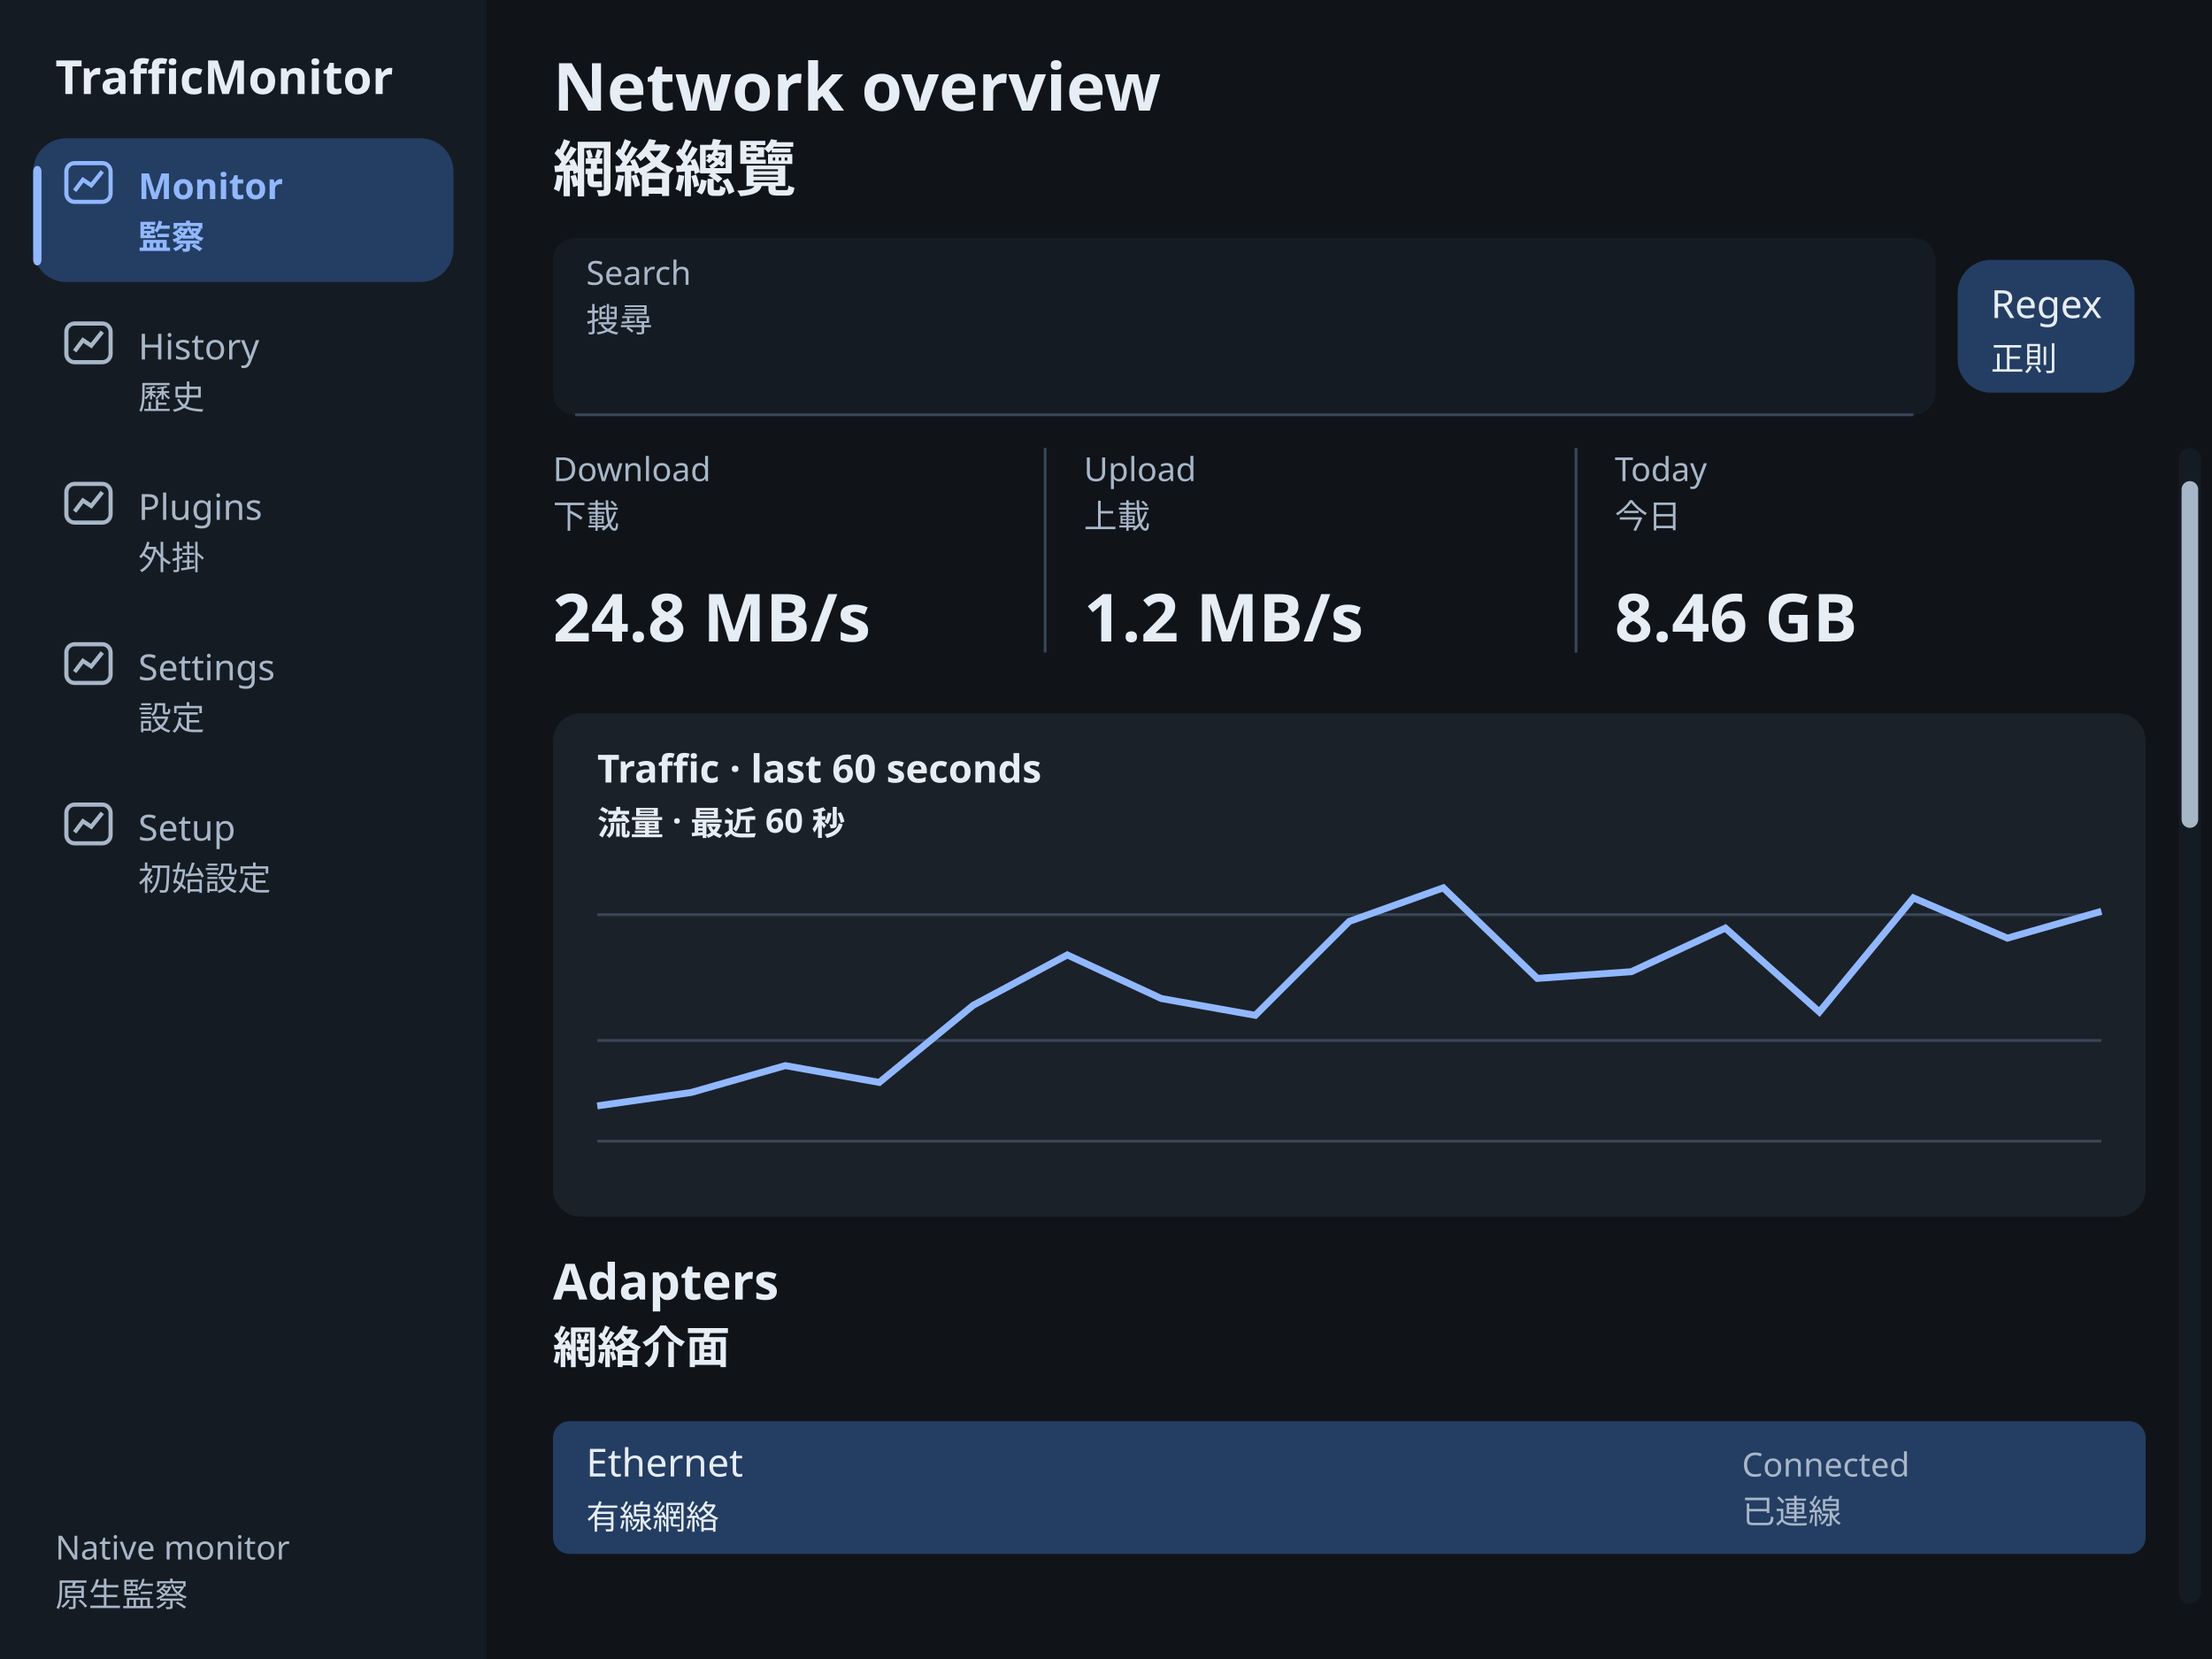
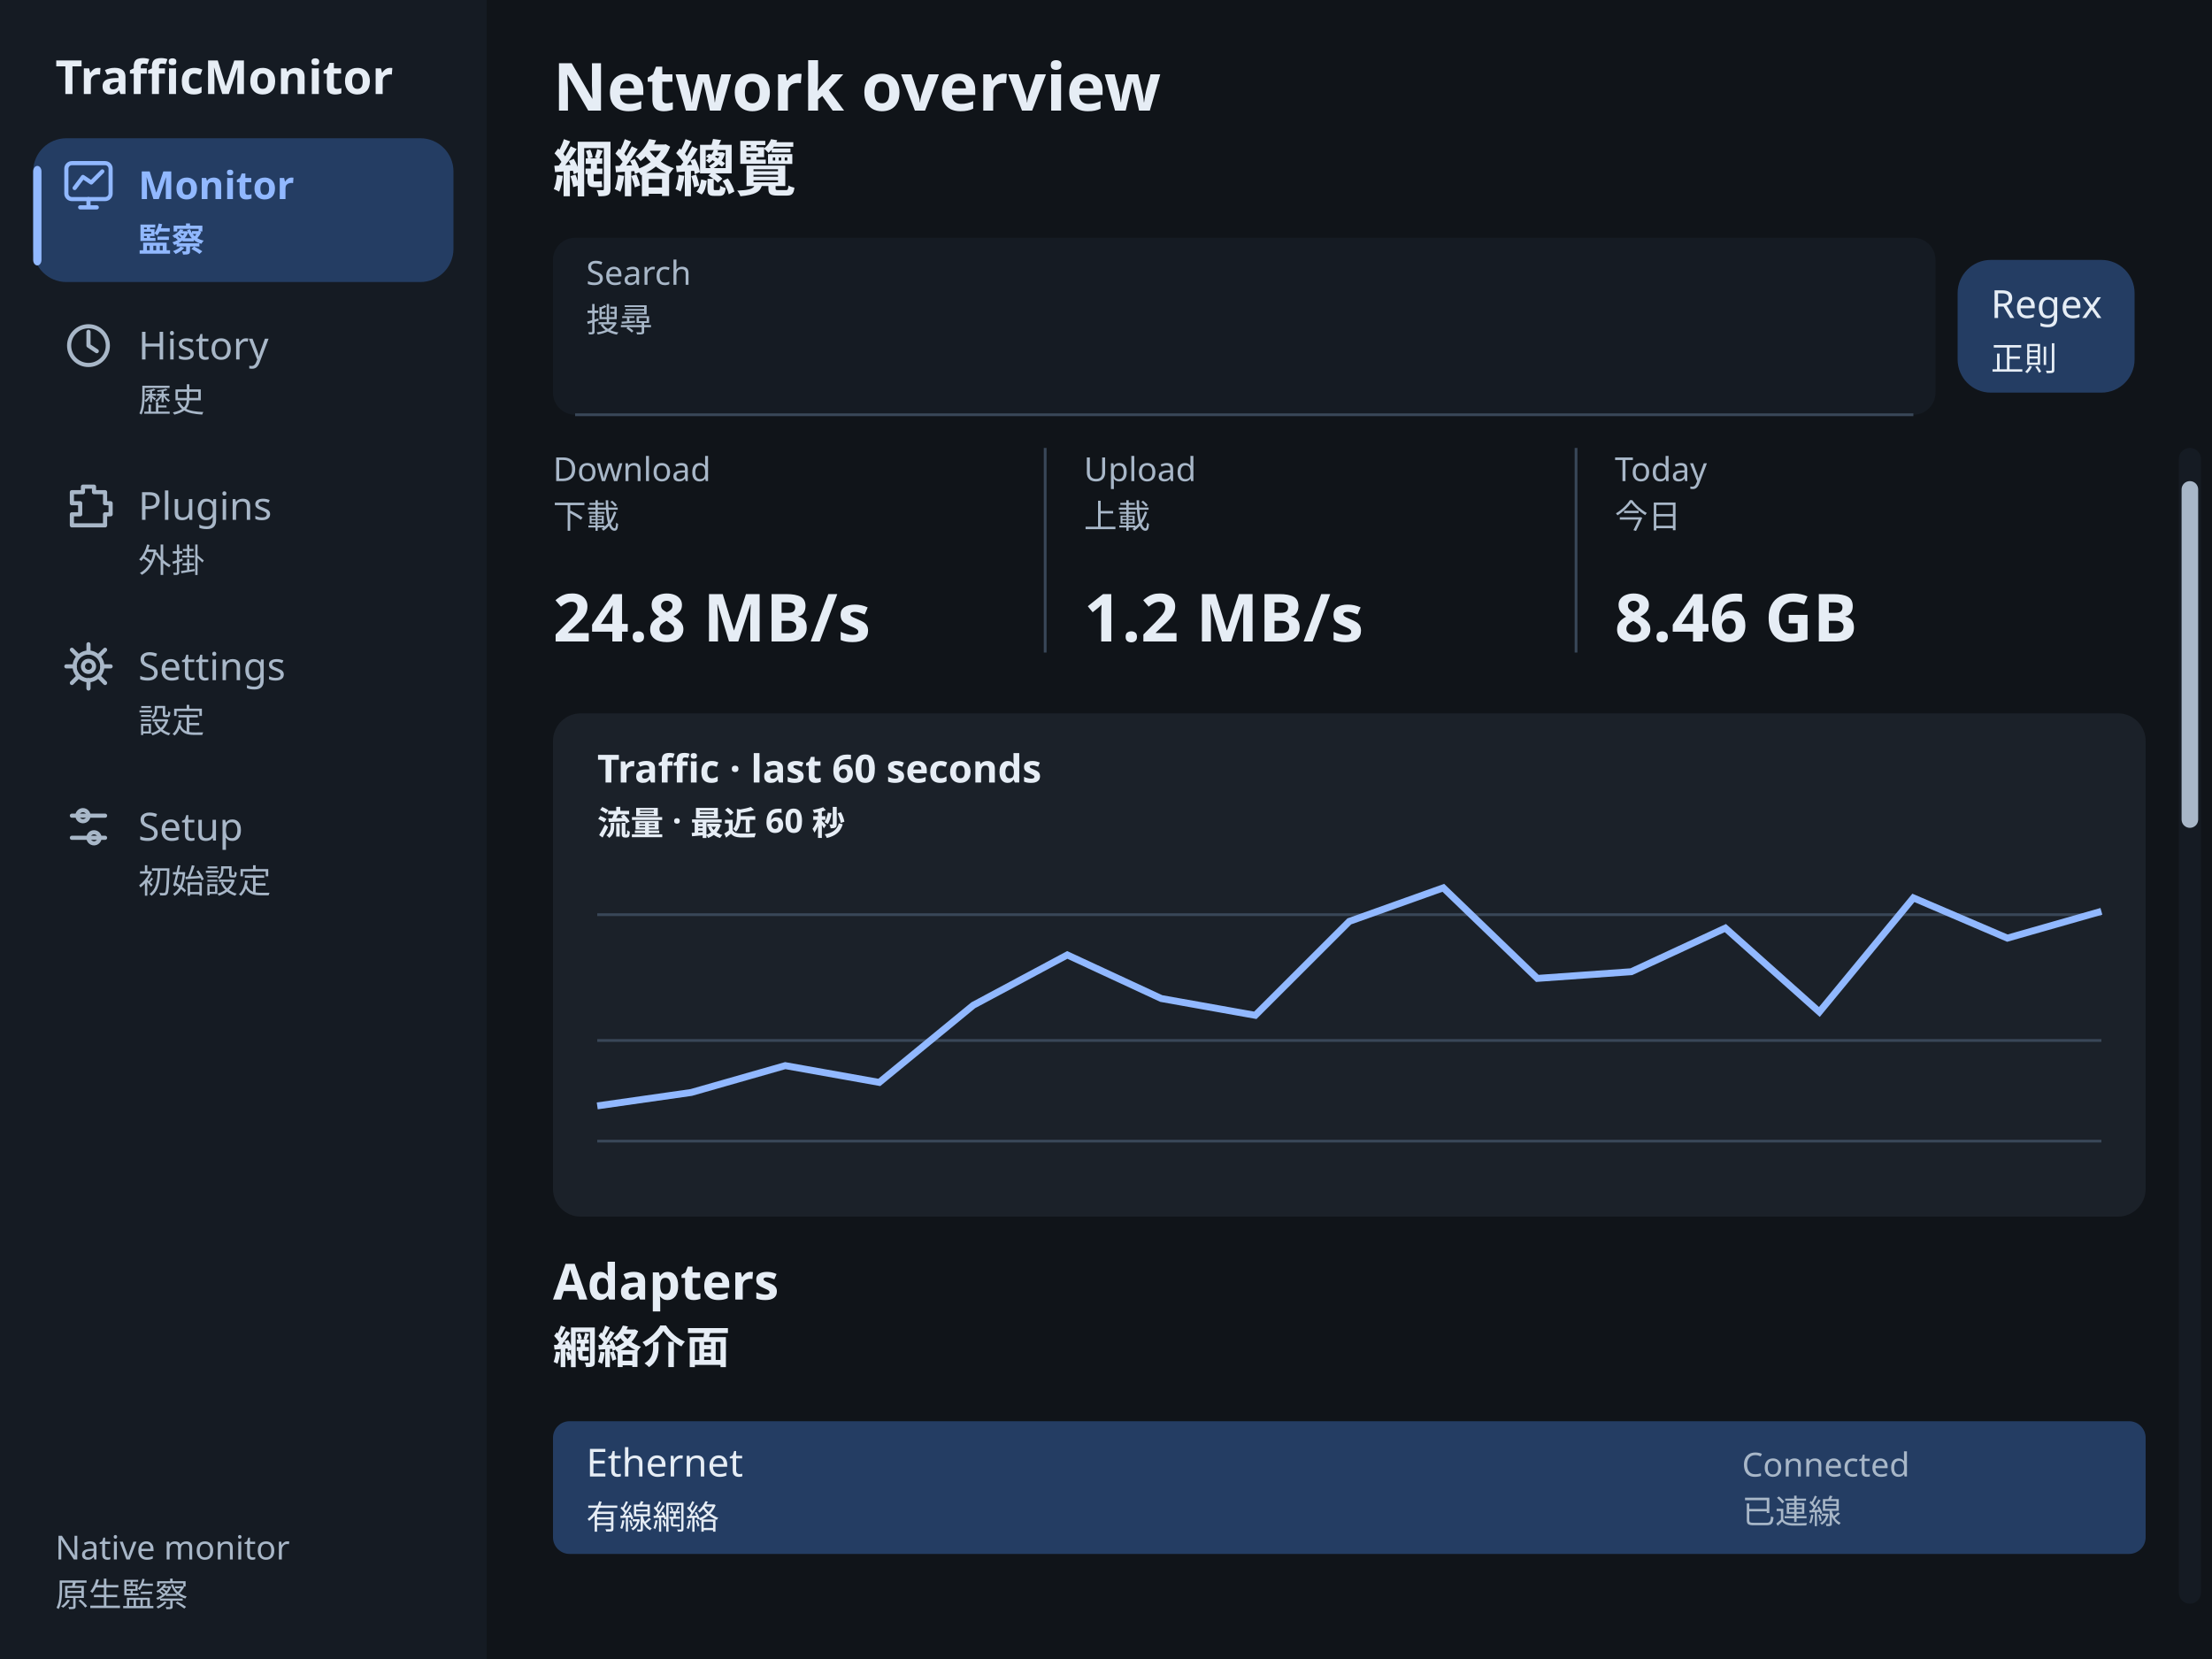
<svg xmlns="http://www.w3.org/2000/svg" width="800" height="600" viewBox="0 0 800 600">
  <rect x="0" y="0" width="800" height="600" rx="0" fill="#101419" />
  <rect x="0" y="0" width="176" height="600" rx="0" fill="#151B23" />
  <text x="20" y="34" fill="#E6EDF5" font-family="Segoe UI,Microsoft JhengHei,sans-serif" font-size="17" font-weight="600">TrafficMonitor</text>
  <rect x="12" y="50" width="152" height="52" rx="12" fill="#243D63" />
  <rect x="12" y="60" width="3" height="36" rx="2" fill="#91B8FF" />
-   <g transform="translate(24 59)" fill="none" stroke="#91B8FF" stroke-width="1.5">
-     <rect width="16" height="14" rx="3" />
-     <path d="M3 10L6 6 9 8 13 3" />
+   <g transform="translate(24 59)" fill="none" stroke="#91B8FF" stroke-width="1.5" stroke-linecap="round" stroke-linejoin="round">
+     <rect width="16" height="13" rx="2" />
+     <path d="M3 9l3 -4 3 2 4 -4M5 16h6M8 13v3" />
  </g>
-   <text x="50" y="72" fill="#91B8FF" font-family="Segoe UI,Microsoft JhengHei,sans-serif" font-size="13" font-weight="600">Monitor</text>
-   <text x="50" y="90" fill="#91B8FF" font-family="Segoe UI,Microsoft JhengHei,sans-serif" font-size="12" font-weight="600">監察</text>
-   <g transform="translate(24 117)" fill="none" stroke="#A8B7C8" stroke-width="1.5">
-     <rect width="16" height="14" rx="3" />
-     <path d="M3 10L6 6 9 8 13 3" />
+   <text x="50" y="72" fill="#91B8FF" font-family="Segoe UI,Microsoft JhengHei,sans-serif" font-size="14" font-weight="600">Monitor</text>
+   <text x="50" y="91" fill="#91B8FF" font-family="Segoe UI,Microsoft JhengHei,sans-serif" font-size="12" font-weight="600">監察</text>
+   <g transform="translate(24 117)" fill="none" stroke="#A8B7C8" stroke-width="1.5" stroke-linecap="round" stroke-linejoin="round">
+     <circle cx="8" cy="8" r="7" />
+     <path d="M8 3v5l3 2" />
  </g>
-   <text x="50" y="130" fill="#A8B7C8" font-family="Segoe UI,Microsoft JhengHei,sans-serif" font-size="13" font-weight="400">History</text>
-   <text x="50" y="148" fill="#A8B7C8" font-family="Segoe UI,Microsoft JhengHei,sans-serif" font-size="12" font-weight="400">歷史</text>
-   <g transform="translate(24 175)" fill="none" stroke="#A8B7C8" stroke-width="1.5">
-     <rect width="16" height="14" rx="3" />
-     <path d="M3 10L6 6 9 8 13 3" />
+   <text x="50" y="130" fill="#A8B7C8" font-family="Segoe UI,Microsoft JhengHei,sans-serif" font-size="14" font-weight="400">History</text>
+   <text x="50" y="149" fill="#A8B7C8" font-family="Segoe UI,Microsoft JhengHei,sans-serif" font-size="12" font-weight="400">歷史</text>
+   <g transform="translate(24 175)" fill="none" stroke="#A8B7C8" stroke-width="1.5" stroke-linecap="round" stroke-linejoin="round">
+     <path d="M2 3h4V1h4v2h4v4h2v4h-2v4H2v-4h3V7H2z" />
  </g>
-   <text x="50" y="188" fill="#A8B7C8" font-family="Segoe UI,Microsoft JhengHei,sans-serif" font-size="13" font-weight="400">Plugins</text>
-   <text x="50" y="206" fill="#A8B7C8" font-family="Segoe UI,Microsoft JhengHei,sans-serif" font-size="12" font-weight="400">外掛</text>
-   <g transform="translate(24 233)" fill="none" stroke="#A8B7C8" stroke-width="1.5">
-     <rect width="16" height="14" rx="3" />
-     <path d="M3 10L6 6 9 8 13 3" />
+   <text x="50" y="188" fill="#A8B7C8" font-family="Segoe UI,Microsoft JhengHei,sans-serif" font-size="14" font-weight="400">Plugins</text>
+   <text x="50" y="207" fill="#A8B7C8" font-family="Segoe UI,Microsoft JhengHei,sans-serif" font-size="12" font-weight="400">外掛</text>
+   <g transform="translate(24 233)" fill="none" stroke="#A8B7C8" stroke-width="1.5" stroke-linecap="round" stroke-linejoin="round">
+     <circle cx="8" cy="8" r="5" />
+     <circle cx="8" cy="8" r="2" />
+     <path d="M8 0v3M8 13v3M0 8h3M13 8h3M2 2l2 2M12 12l2 2M2 14l2 -2M12 4l2 -2" />
  </g>
-   <text x="50" y="246" fill="#A8B7C8" font-family="Segoe UI,Microsoft JhengHei,sans-serif" font-size="13" font-weight="400">Settings</text>
-   <text x="50" y="264" fill="#A8B7C8" font-family="Segoe UI,Microsoft JhengHei,sans-serif" font-size="12" font-weight="400">設定</text>
-   <g transform="translate(24 291)" fill="none" stroke="#A8B7C8" stroke-width="1.5">
-     <rect width="16" height="14" rx="3" />
-     <path d="M3 10L6 6 9 8 13 3" />
+   <text x="50" y="246" fill="#A8B7C8" font-family="Segoe UI,Microsoft JhengHei,sans-serif" font-size="14" font-weight="400">Settings</text>
+   <text x="50" y="265" fill="#A8B7C8" font-family="Segoe UI,Microsoft JhengHei,sans-serif" font-size="12" font-weight="400">設定</text>
+   <g transform="translate(24 291)" fill="none" stroke="#A8B7C8" stroke-width="1.5" stroke-linecap="round" stroke-linejoin="round">
+     <path d="M2 4h12M2 12h12" />
+     <circle cx="6" cy="4" r="2" />
+     <circle cx="10" cy="12" r="2" />
  </g>
-   <text x="50" y="304" fill="#A8B7C8" font-family="Segoe UI,Microsoft JhengHei,sans-serif" font-size="13" font-weight="400">Setup</text>
-   <text x="50" y="322" fill="#A8B7C8" font-family="Segoe UI,Microsoft JhengHei,sans-serif" font-size="12" font-weight="400">初始設定</text>
+   <text x="50" y="304" fill="#A8B7C8" font-family="Segoe UI,Microsoft JhengHei,sans-serif" font-size="14" font-weight="400">Setup</text>
+   <text x="50" y="323" fill="#A8B7C8" font-family="Segoe UI,Microsoft JhengHei,sans-serif" font-size="12" font-weight="400">初始設定</text>
  <text x="20" y="564" fill="#A8B7C8" font-family="Segoe UI,Microsoft JhengHei,sans-serif" font-size="12" font-weight="400">Native monitor</text>
  <text x="20" y="581" fill="#A8B7C8" font-family="Segoe UI,Microsoft JhengHei,sans-serif" font-size="12" font-weight="400">原生監察</text>
  <text x="200" y="40" fill="#E6EDF5" font-family="Segoe UI,Microsoft JhengHei,sans-serif" font-size="24" font-weight="600">Network overview</text>
  <text x="200" y="69" fill="#E6EDF5" font-family="Segoe UI,Microsoft JhengHei,sans-serif" font-size="22" font-weight="600">網絡總覽</text>
  <rect x="200" y="86" width="500" height="64" rx="8" fill="#151B23" />
  <path d="M208 150H692" stroke="#394758" stroke-width="1" />
  <text x="212" y="103" fill="#A8B7C8" font-family="Segoe UI,Microsoft JhengHei,sans-serif" font-size="12" font-weight="400">Search</text>
  <text x="212" y="120" fill="#A8B7C8" font-family="Segoe UI,Microsoft JhengHei,sans-serif" font-size="12" font-weight="400">搜尋</text>
  <text x="212" y="140" fill="#E6EDF5" font-family="Segoe UI,Microsoft JhengHei,sans-serif" font-size="14" font-weight="400" />
  <rect x="708" y="94" width="64" height="48" rx="12" fill="#243D63" />
  <text x="720" y="115" fill="#E6EDF5" font-family="Segoe UI,Microsoft JhengHei,sans-serif" font-size="14" font-weight="500">Regex</text>
  <text x="720" y="134" fill="#E6EDF5" font-family="Segoe UI,Microsoft JhengHei,sans-serif" font-size="12" font-weight="500">正則</text>
  <text x="200.0" y="174" fill="#A8B7C8" font-family="Segoe UI,Microsoft JhengHei,sans-serif" font-size="12" font-weight="400">Download</text>
  <text x="200.0" y="191" fill="#A8B7C8" font-family="Segoe UI,Microsoft JhengHei,sans-serif" font-size="12" font-weight="400">下載</text>
  <text x="200.0" y="232" fill="#E6EDF5" font-family="Segoe UI,Microsoft JhengHei,sans-serif" font-size="24" font-weight="600">24.8 MB/s</text>
  <text x="392.0" y="174" fill="#A8B7C8" font-family="Segoe UI,Microsoft JhengHei,sans-serif" font-size="12" font-weight="400">Upload</text>
  <text x="392.0" y="191" fill="#A8B7C8" font-family="Segoe UI,Microsoft JhengHei,sans-serif" font-size="12" font-weight="400">上載</text>
  <text x="392.0" y="232" fill="#E6EDF5" font-family="Segoe UI,Microsoft JhengHei,sans-serif" font-size="24" font-weight="600">1.2 MB/s</text>
  <path d="M378.0 162L378.0 236" stroke="#394758" />
  <text x="584.0" y="174" fill="#A8B7C8" font-family="Segoe UI,Microsoft JhengHei,sans-serif" font-size="12" font-weight="400">Today</text>
  <text x="584.0" y="191" fill="#A8B7C8" font-family="Segoe UI,Microsoft JhengHei,sans-serif" font-size="12" font-weight="400">今日</text>
  <text x="584.0" y="232" fill="#E6EDF5" font-family="Segoe UI,Microsoft JhengHei,sans-serif" font-size="24" font-weight="600">8.46 GB</text>
  <path d="M570.0 162L570.0 236" stroke="#394758" />
  <rect x="200" y="258" width="576" height="182" rx="10" fill="#1B2129" />
  <text x="216" y="283" fill="#E6EDF5" font-family="Segoe UI,Microsoft JhengHei,sans-serif" font-size="14" font-weight="600">Traffic · last 60 seconds</text>
  <text x="216" y="302" fill="#E6EDF5" font-family="Segoe UI,Microsoft JhengHei,sans-serif" font-size="12" font-weight="600">流量 · 最近 60 秒</text>
  <path d="M216 330.8H760" stroke="#394758" />
  <path d="M216 376.3H760" stroke="#394758" />
  <path d="M216 412.7H760" stroke="#394758" />
  <polyline fill="none" stroke="#91B8FF" stroke-width="2.5" points="216.0,399.96 250.0,395.107 284.0,385.4 318.0,391.467 352.0,363.56 386.0,345.36 420.0,361.133 454.0,367.2 488.0,333.227 522.0,321.093 556.0,353.853 590.0,351.427 624.0,335.653 658.0,365.987 692.0,324.733 726.0,339.293 760.0,329.587" />
  <text x="200" y="470" fill="#E6EDF5" font-family="Segoe UI,Microsoft JhengHei,sans-serif" font-size="18" font-weight="600">Adapters</text>
  <text x="200" y="493" fill="#E6EDF5" font-family="Segoe UI,Microsoft JhengHei,sans-serif" font-size="16" font-weight="600">網絡介面</text>
  <rect x="200" y="514" width="576" height="48" rx="6" fill="#243D63" />
  <text x="212" y="534" fill="#E6EDF5" font-family="Segoe UI,Microsoft JhengHei,sans-serif" font-size="14" font-weight="500">Ethernet</text>
  <text x="212" y="553" fill="#E6EDF5" font-family="Segoe UI,Microsoft JhengHei,sans-serif" font-size="12" font-weight="500">有線網絡</text>
  <text x="630" y="534" fill="#A8B7C8" font-family="Segoe UI,Microsoft JhengHei,sans-serif" font-size="12" font-weight="400">Connected</text>
  <text x="630" y="551" fill="#A8B7C8" font-family="Segoe UI,Microsoft JhengHei,sans-serif" font-size="12" font-weight="400">已連線</text>
  <rect x="788" y="162" width="8" height="418" rx="4" fill="#151B23" />
  <rect x="789" y="174" width="6" height="125.4" rx="3" fill="#A8B7C8" />
</svg>
